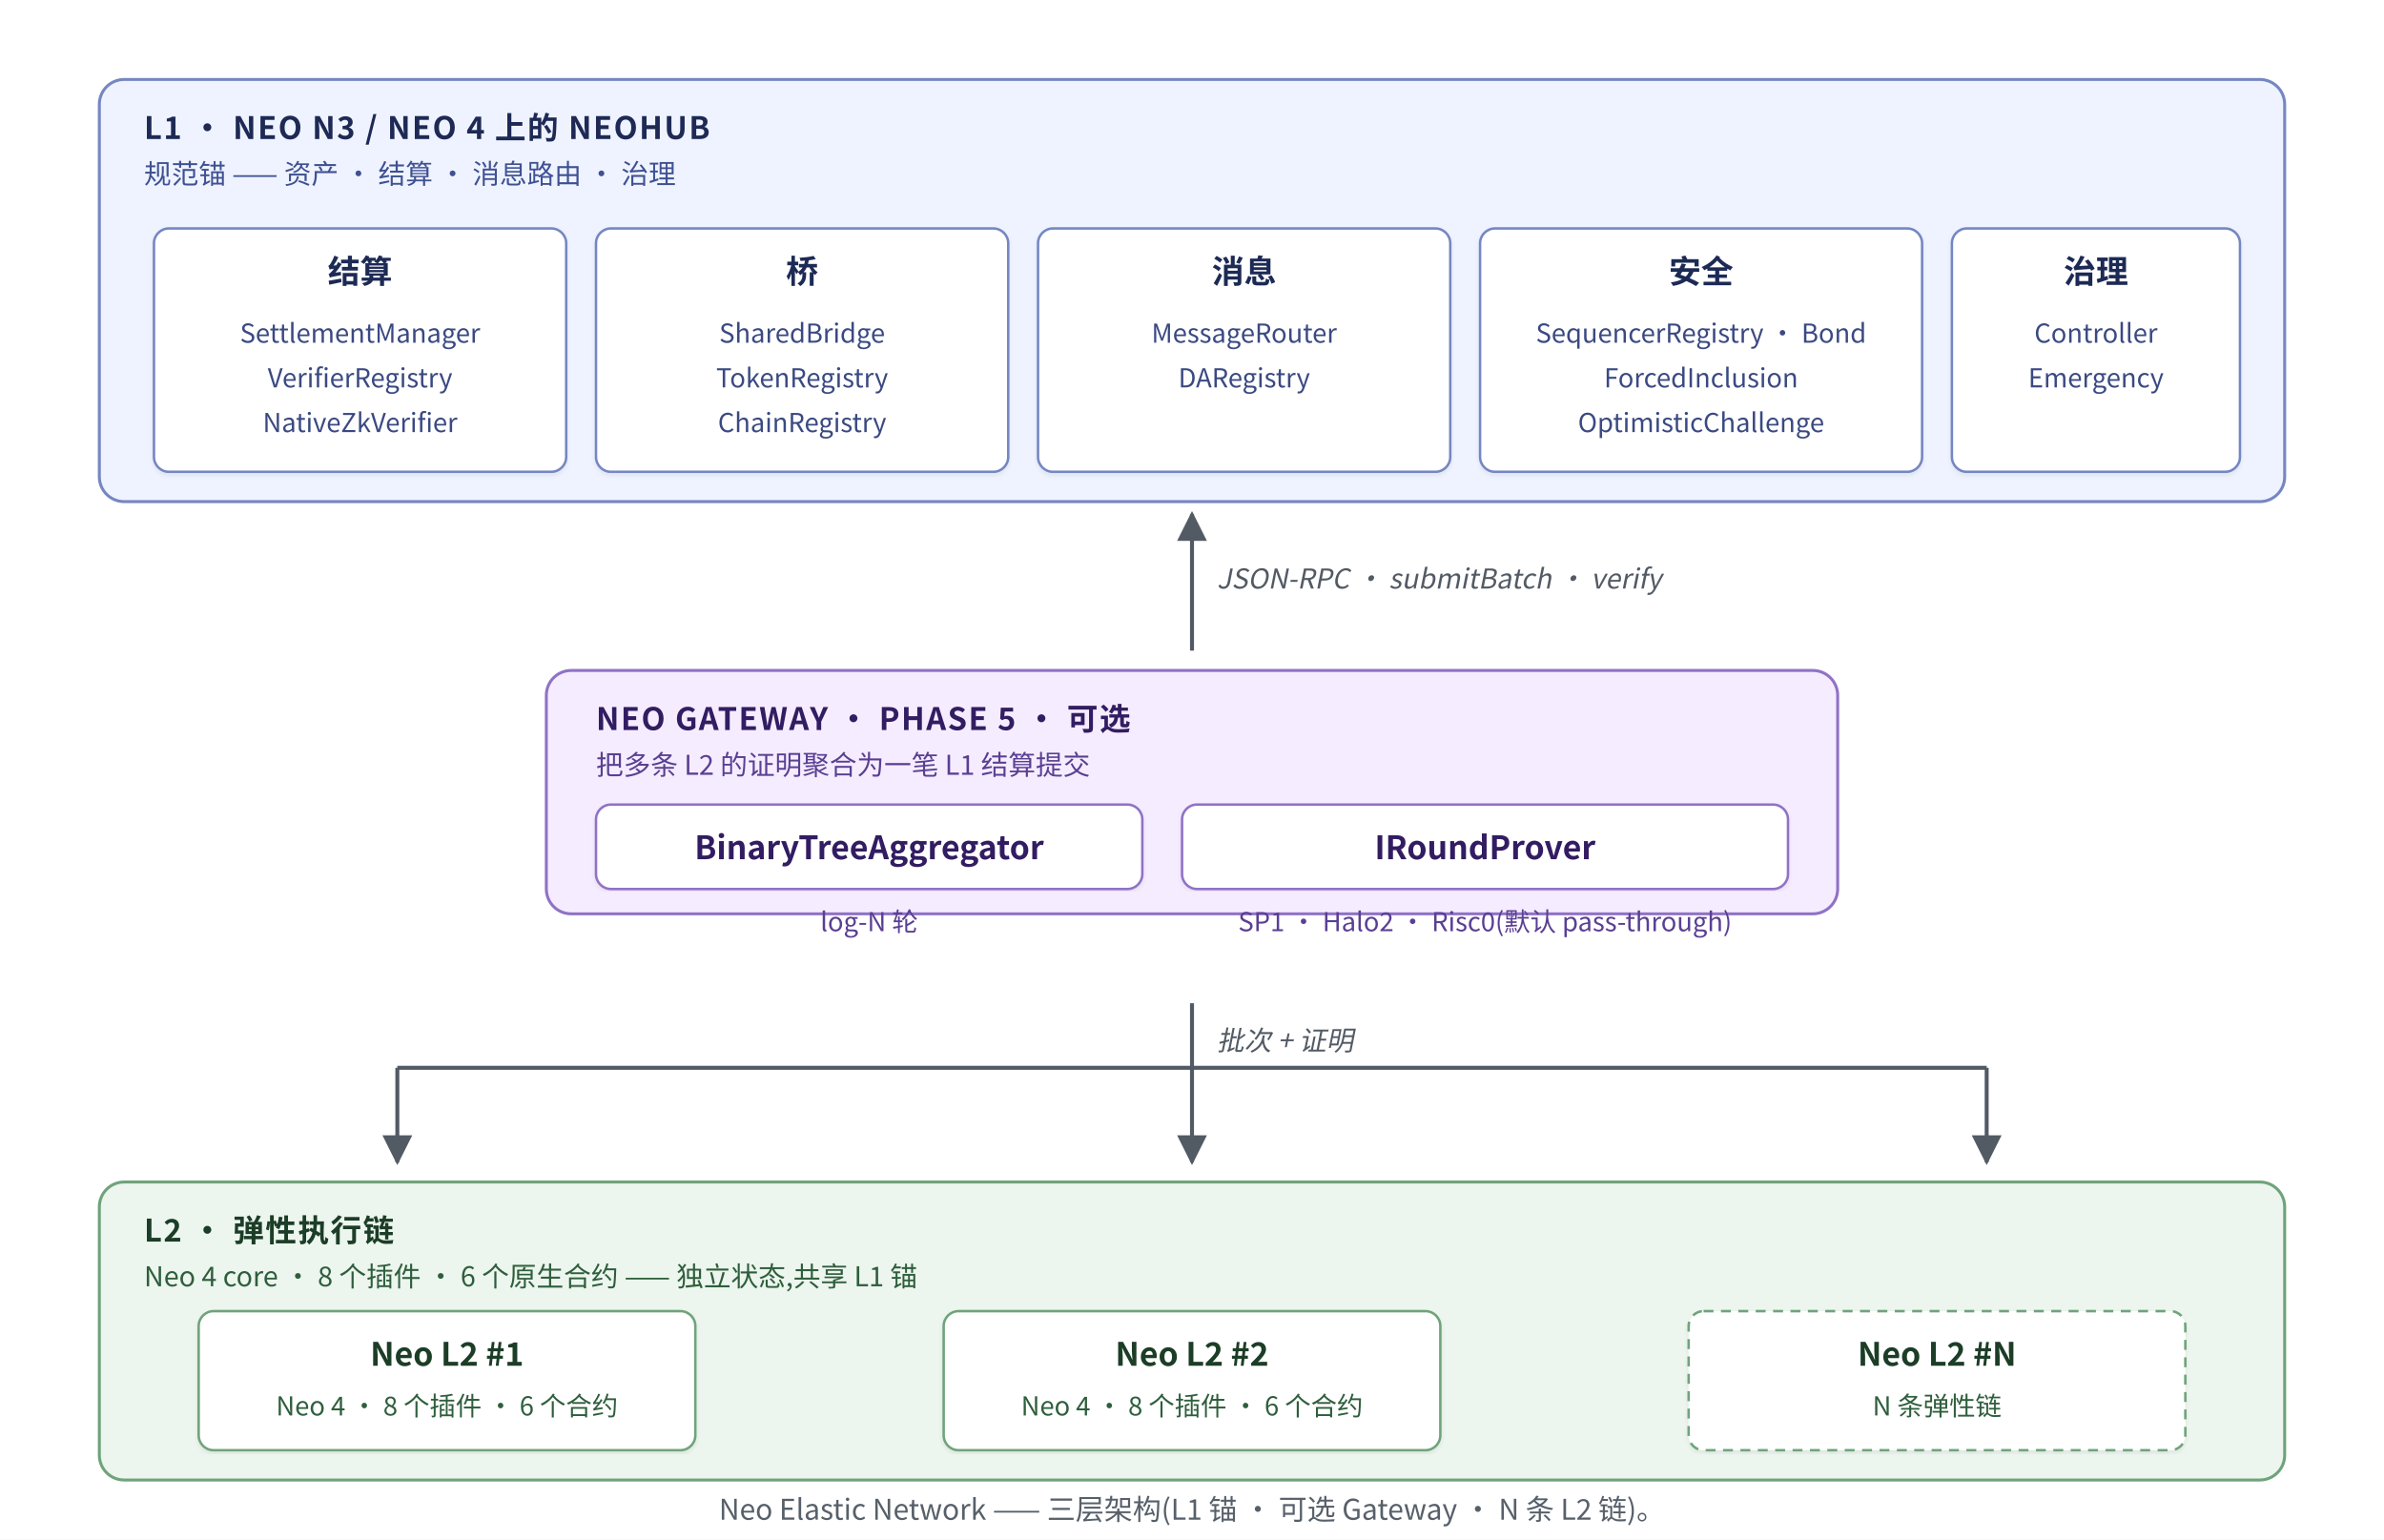
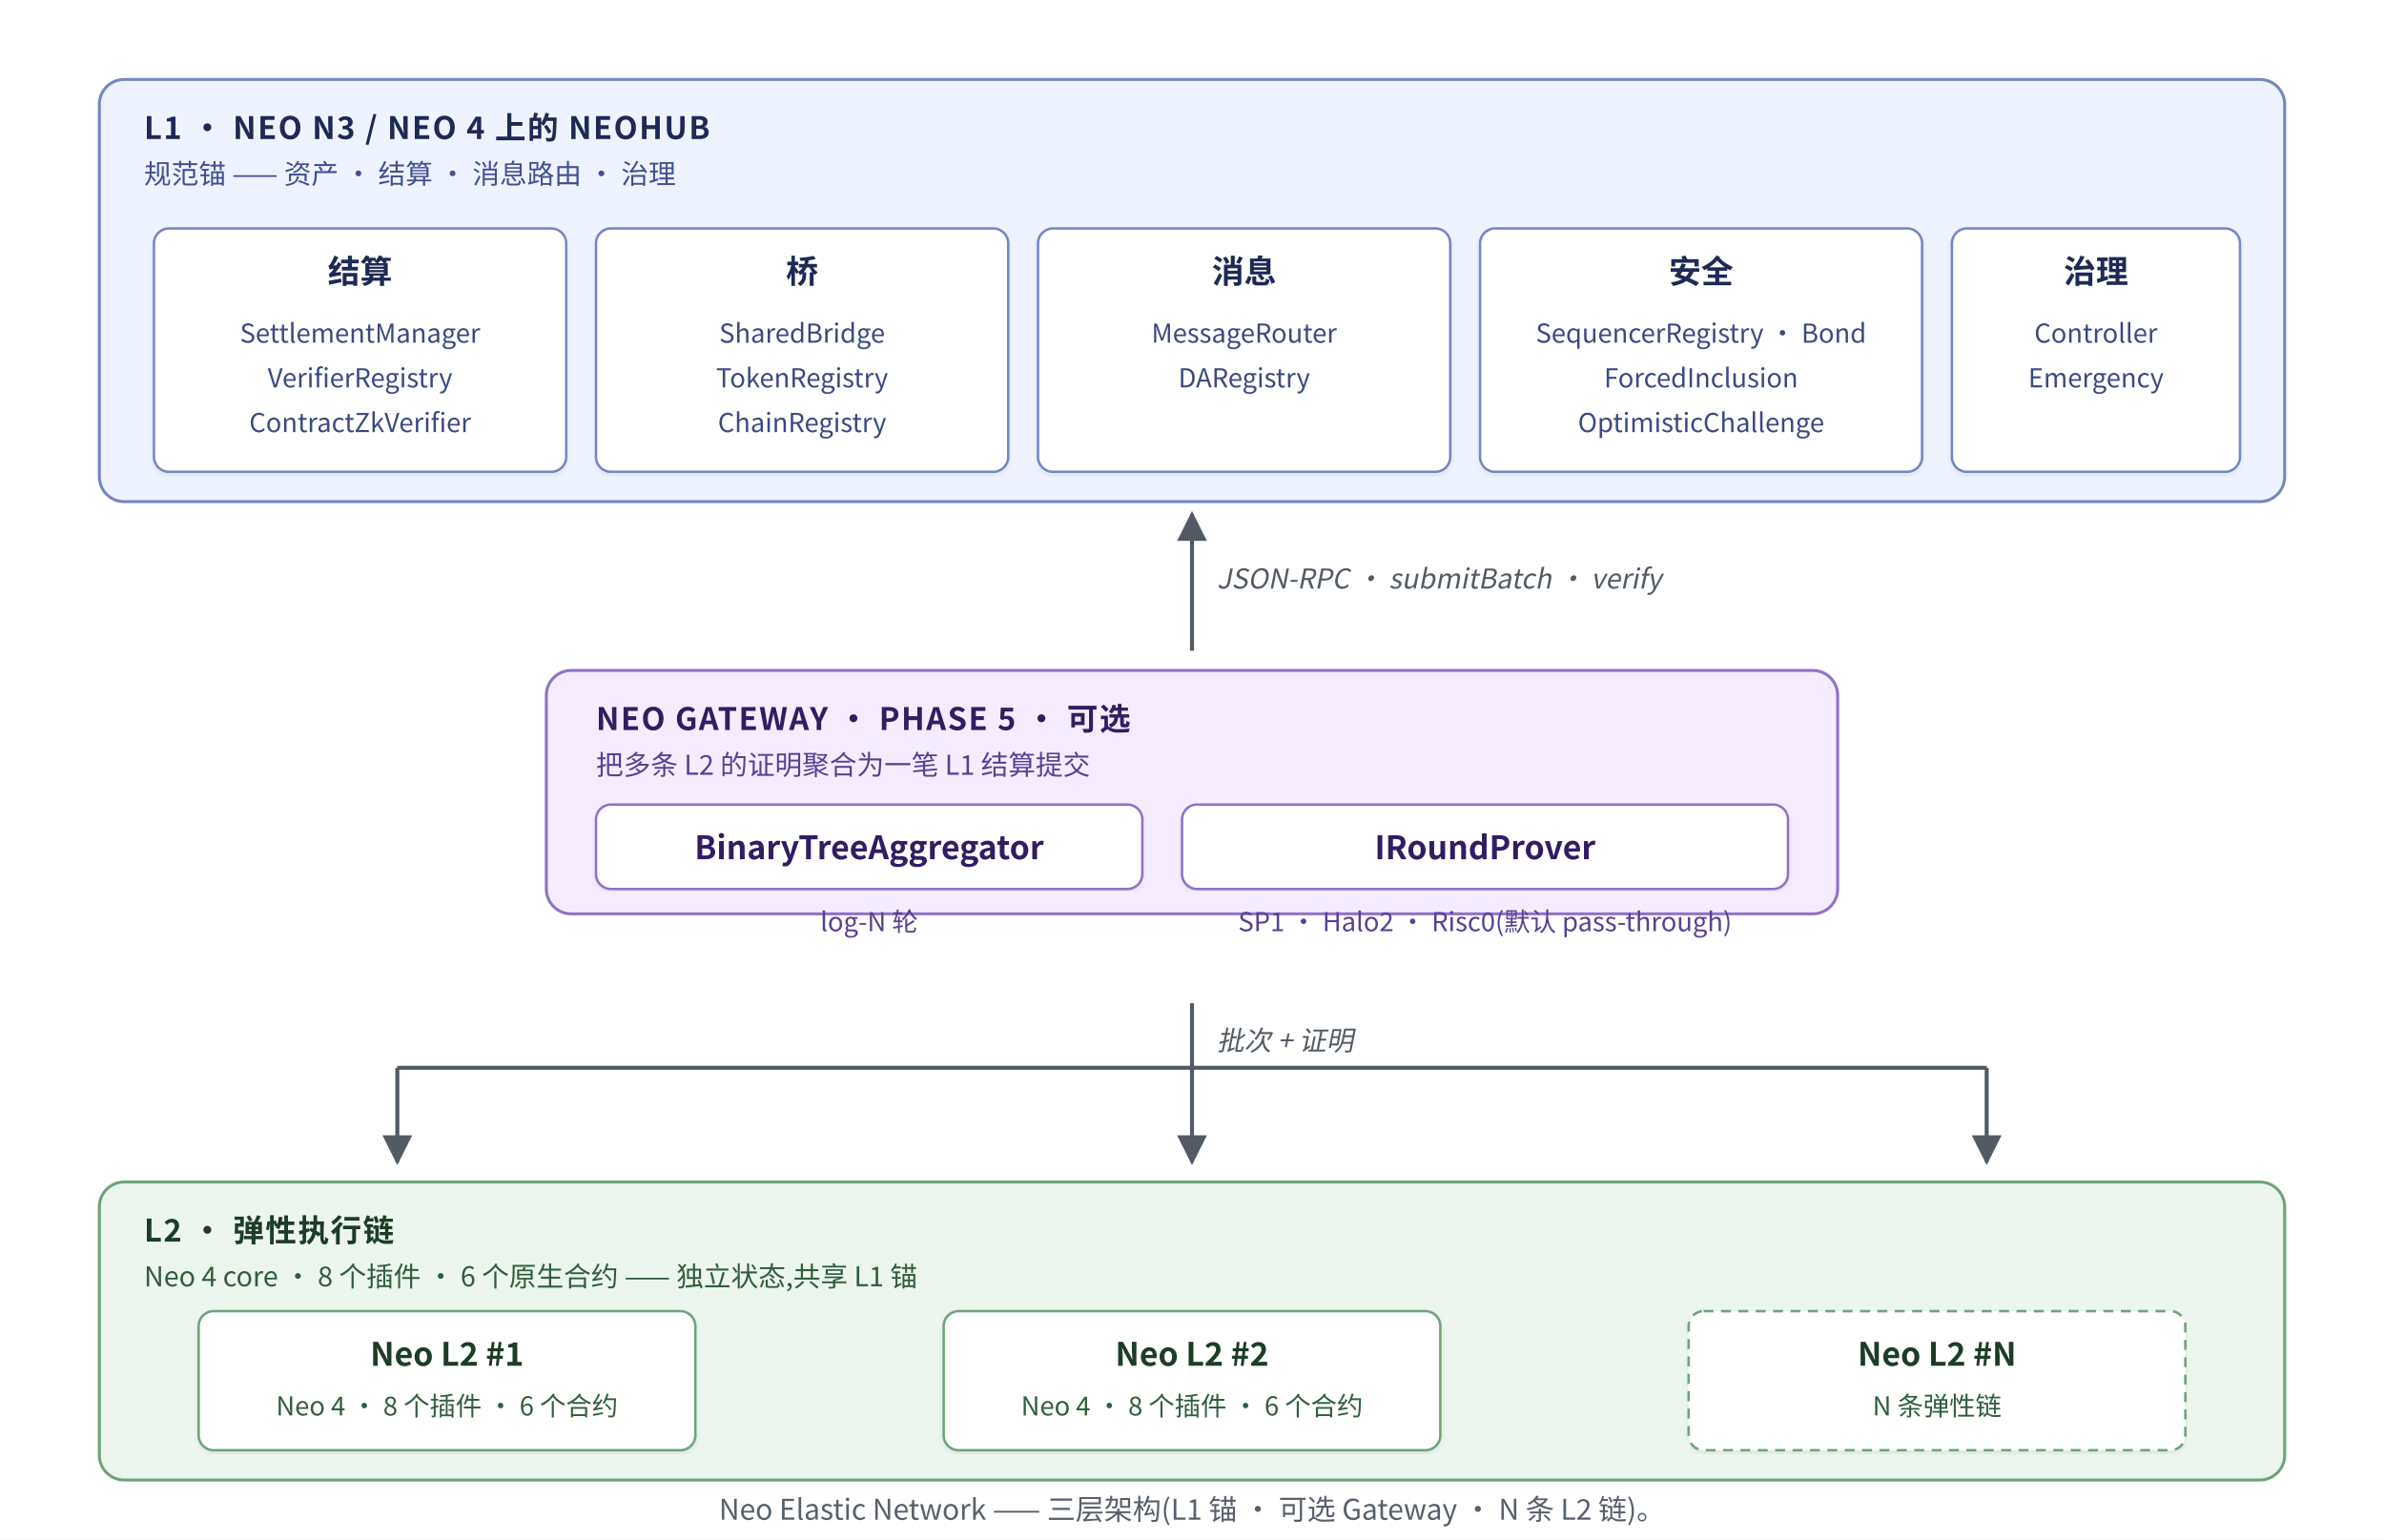
<svg xmlns="http://www.w3.org/2000/svg" viewBox="0 0 960 620" font-family="'Noto Sans CJK SC', 'Source Han Sans SC', 'WenQuanYi Zen Hei', 'Microsoft YaHei', sans-serif" role="img" aria-labelledby="title desc">
  <defs>
    <marker id="arrow" viewBox="0 0 10 10" refX="9" refY="5" markerWidth="7.5" markerHeight="7.5" orient="auto-start-reverse">
      <path d="M0,0 L10,5 L0,10 Z" fill="#525a64" />
    </marker>
    <filter id="card" x="-2%" y="-3%" width="104%" height="106%">
      <feDropShadow dx="0" dy="1" stdDeviation="0.9" flood-color="#000000" flood-opacity="0.07" />
    </filter>
    <style>
      .band-title { font-size: 12.5px; font-weight: 700; letter-spacing: 0.6px; }
      .band-sub   { font-size: 11px; }
      .card-title { font-size: 13px; font-weight: 600; }
      .card-sub   { font-size: 10.5px; }
      .edge-lbl   { font-size: 11px; font-style: italic; fill: #525a64; }
      .caption    { font-size: 11.5px; fill: #57606a; }
    </style>
  </defs>
  <rect width="960" height="620" fill="#ffffff" />
  <rect x="40" y="32" width="880" height="170" rx="10" ry="10" fill="#eff3ff" stroke="#7587c1" stroke-width="1.2" />
  <text x="58" y="56" class="band-title" fill="#1e2a55">L1 · NEO N3 / NEO 4 上的 NEOHUB</text>
  <text x="58" y="74" class="band-sub" fill="#3f5193">规范锚 —— 资产 · 结算 · 消息路由 · 治理</text>
  <g filter="url(#card)">
    <rect x="62" y="92" width="166" height="98" rx="6" ry="6" fill="#ffffff" stroke="#7587c1" />
    <text x="145" y="114" text-anchor="middle" class="card-title" fill="#1e2a55">结算</text>
    <text x="145" y="138" text-anchor="middle" class="card-sub" fill="#3a4a82">SettlementManager</text>
    <text x="145" y="156" text-anchor="middle" class="card-sub" fill="#3a4a82">VerifierRegistry</text>
-     <text x="145" y="174" text-anchor="middle" class="card-sub" fill="#3a4a82">NativeZkVerifier</text>
+     <text x="145" y="174" text-anchor="middle" class="card-sub" fill="#3a4a82">ContractZkVerifier</text>
    <rect x="240" y="92" width="166" height="98" rx="6" ry="6" fill="#ffffff" stroke="#7587c1" />
    <text x="323" y="114" text-anchor="middle" class="card-title" fill="#1e2a55">桥</text>
    <text x="323" y="138" text-anchor="middle" class="card-sub" fill="#3a4a82">SharedBridge</text>
    <text x="323" y="156" text-anchor="middle" class="card-sub" fill="#3a4a82">TokenRegistry</text>
    <text x="323" y="174" text-anchor="middle" class="card-sub" fill="#3a4a82">ChainRegistry</text>
    <rect x="418" y="92" width="166" height="98" rx="6" ry="6" fill="#ffffff" stroke="#7587c1" />
    <text x="501" y="114" text-anchor="middle" class="card-title" fill="#1e2a55">消息</text>
    <text x="501" y="138" text-anchor="middle" class="card-sub" fill="#3a4a82">MessageRouter</text>
    <text x="501" y="156" text-anchor="middle" class="card-sub" fill="#3a4a82">DARegistry</text>
    <rect x="596" y="92" width="178" height="98" rx="6" ry="6" fill="#ffffff" stroke="#7587c1" />
    <text x="685" y="114" text-anchor="middle" class="card-title" fill="#1e2a55">安全</text>
    <text x="685" y="138" text-anchor="middle" class="card-sub" fill="#3a4a82">SequencerRegistry · Bond</text>
    <text x="685" y="156" text-anchor="middle" class="card-sub" fill="#3a4a82">ForcedInclusion</text>
    <text x="685" y="174" text-anchor="middle" class="card-sub" fill="#3a4a82">OptimisticChallenge</text>
    <rect x="786" y="92" width="116" height="98" rx="6" ry="6" fill="#ffffff" stroke="#7587c1" />
    <text x="844" y="114" text-anchor="middle" class="card-title" fill="#1e2a55">治理</text>
    <text x="844" y="138" text-anchor="middle" class="card-sub" fill="#3a4a82">Controller</text>
    <text x="844" y="156" text-anchor="middle" class="card-sub" fill="#3a4a82">Emergency</text>
  </g>
  <line x1="480" y1="262" x2="480" y2="207" stroke="#525a64" stroke-width="1.6" marker-end="url(#arrow)" />
  <text x="490" y="237" class="edge-lbl">JSON-RPC · submitBatch · verify</text>
  <rect x="220" y="270" width="520" height="98" rx="10" ry="10" fill="#f5edff" stroke="#9072c6" stroke-width="1.2" />
  <text x="240" y="294" class="band-title" fill="#321d62">NEO GATEWAY · PHASE 5 · 可选</text>
  <text x="240" y="312" class="band-sub" fill="#5a3f93">把多条 L2 的证明聚合为一笔 L1 结算提交</text>
  <g filter="url(#card)">
    <rect x="240" y="324" width="220" height="34" rx="6" ry="6" fill="#ffffff" stroke="#9072c6" />
    <text x="350" y="346" text-anchor="middle" class="card-title" fill="#321d62">BinaryTreeAggregator</text>
    <text x="455" y="346" text-anchor="end" class="card-sub" fill="#5a3f93" />
    <rect x="476" y="324" width="244" height="34" rx="6" ry="6" fill="#ffffff" stroke="#9072c6" />
    <text x="598" y="346" text-anchor="middle" class="card-title" fill="#321d62">IRoundProver</text>
  </g>
  <text x="350" y="375" text-anchor="middle" class="card-sub" fill="#5a3f93">log-N 轮</text>
  <text x="598" y="375" text-anchor="middle" class="card-sub" fill="#5a3f93">SP1 · Halo2 · Risc0(默认 pass-through)</text>
  <line x1="480" y1="404" x2="480" y2="430" stroke="#525a64" stroke-width="1.6" />
  <line x1="160" y1="430" x2="800" y2="430" stroke="#525a64" stroke-width="1.6" />
  <line x1="160" y1="468" x2="160" y2="430" stroke="#525a64" stroke-width="1.6" marker-start="url(#arrow)" />
  <line x1="480" y1="468" x2="480" y2="430" stroke="#525a64" stroke-width="1.6" marker-start="url(#arrow)" />
  <line x1="800" y1="468" x2="800" y2="430" stroke="#525a64" stroke-width="1.6" marker-start="url(#arrow)" />
  <text x="490" y="423" class="edge-lbl">批次 + 证明</text>
  <rect x="40" y="476" width="880" height="120" rx="10" ry="10" fill="#ecf5ee" stroke="#6fa37b" stroke-width="1.2" />
  <text x="58" y="500" class="band-title" fill="#1c3d27">L2 · 弹性执行链</text>
  <text x="58" y="518" class="band-sub" fill="#2f5e3c">Neo 4 core · 8 个插件 · 6 个原生合约 —— 独立状态,共享 L1 锚</text>
  <g filter="url(#card)">
    <rect x="80" y="528" width="200" height="56" rx="6" ry="6" fill="#ffffff" stroke="#6fa37b" />
    <text x="180" y="550" text-anchor="middle" class="card-title" fill="#1c3d27">Neo L2 #1</text>
    <text x="180" y="570" text-anchor="middle" class="card-sub" fill="#2f5e3c">Neo 4 · 8 个插件 · 6 个合约</text>
    <rect x="380" y="528" width="200" height="56" rx="6" ry="6" fill="#ffffff" stroke="#6fa37b" />
    <text x="480" y="550" text-anchor="middle" class="card-title" fill="#1c3d27">Neo L2 #2</text>
    <text x="480" y="570" text-anchor="middle" class="card-sub" fill="#2f5e3c">Neo 4 · 8 个插件 · 6 个合约</text>
    <rect x="680" y="528" width="200" height="56" rx="6" ry="6" fill="#ffffff" stroke="#6fa37b" stroke-dasharray="4 3" />
    <text x="780" y="550" text-anchor="middle" class="card-title" fill="#1c3d27">Neo L2 #N</text>
    <text x="780" y="570" text-anchor="middle" class="card-sub" fill="#2f5e3c">N 条弹性链</text>
  </g>
  <text x="480" y="612" text-anchor="middle" class="caption">Neo Elastic Network —— 三层架构(L1 锚 · 可选 Gateway · N 条 L2 链)。</text>
</svg>
